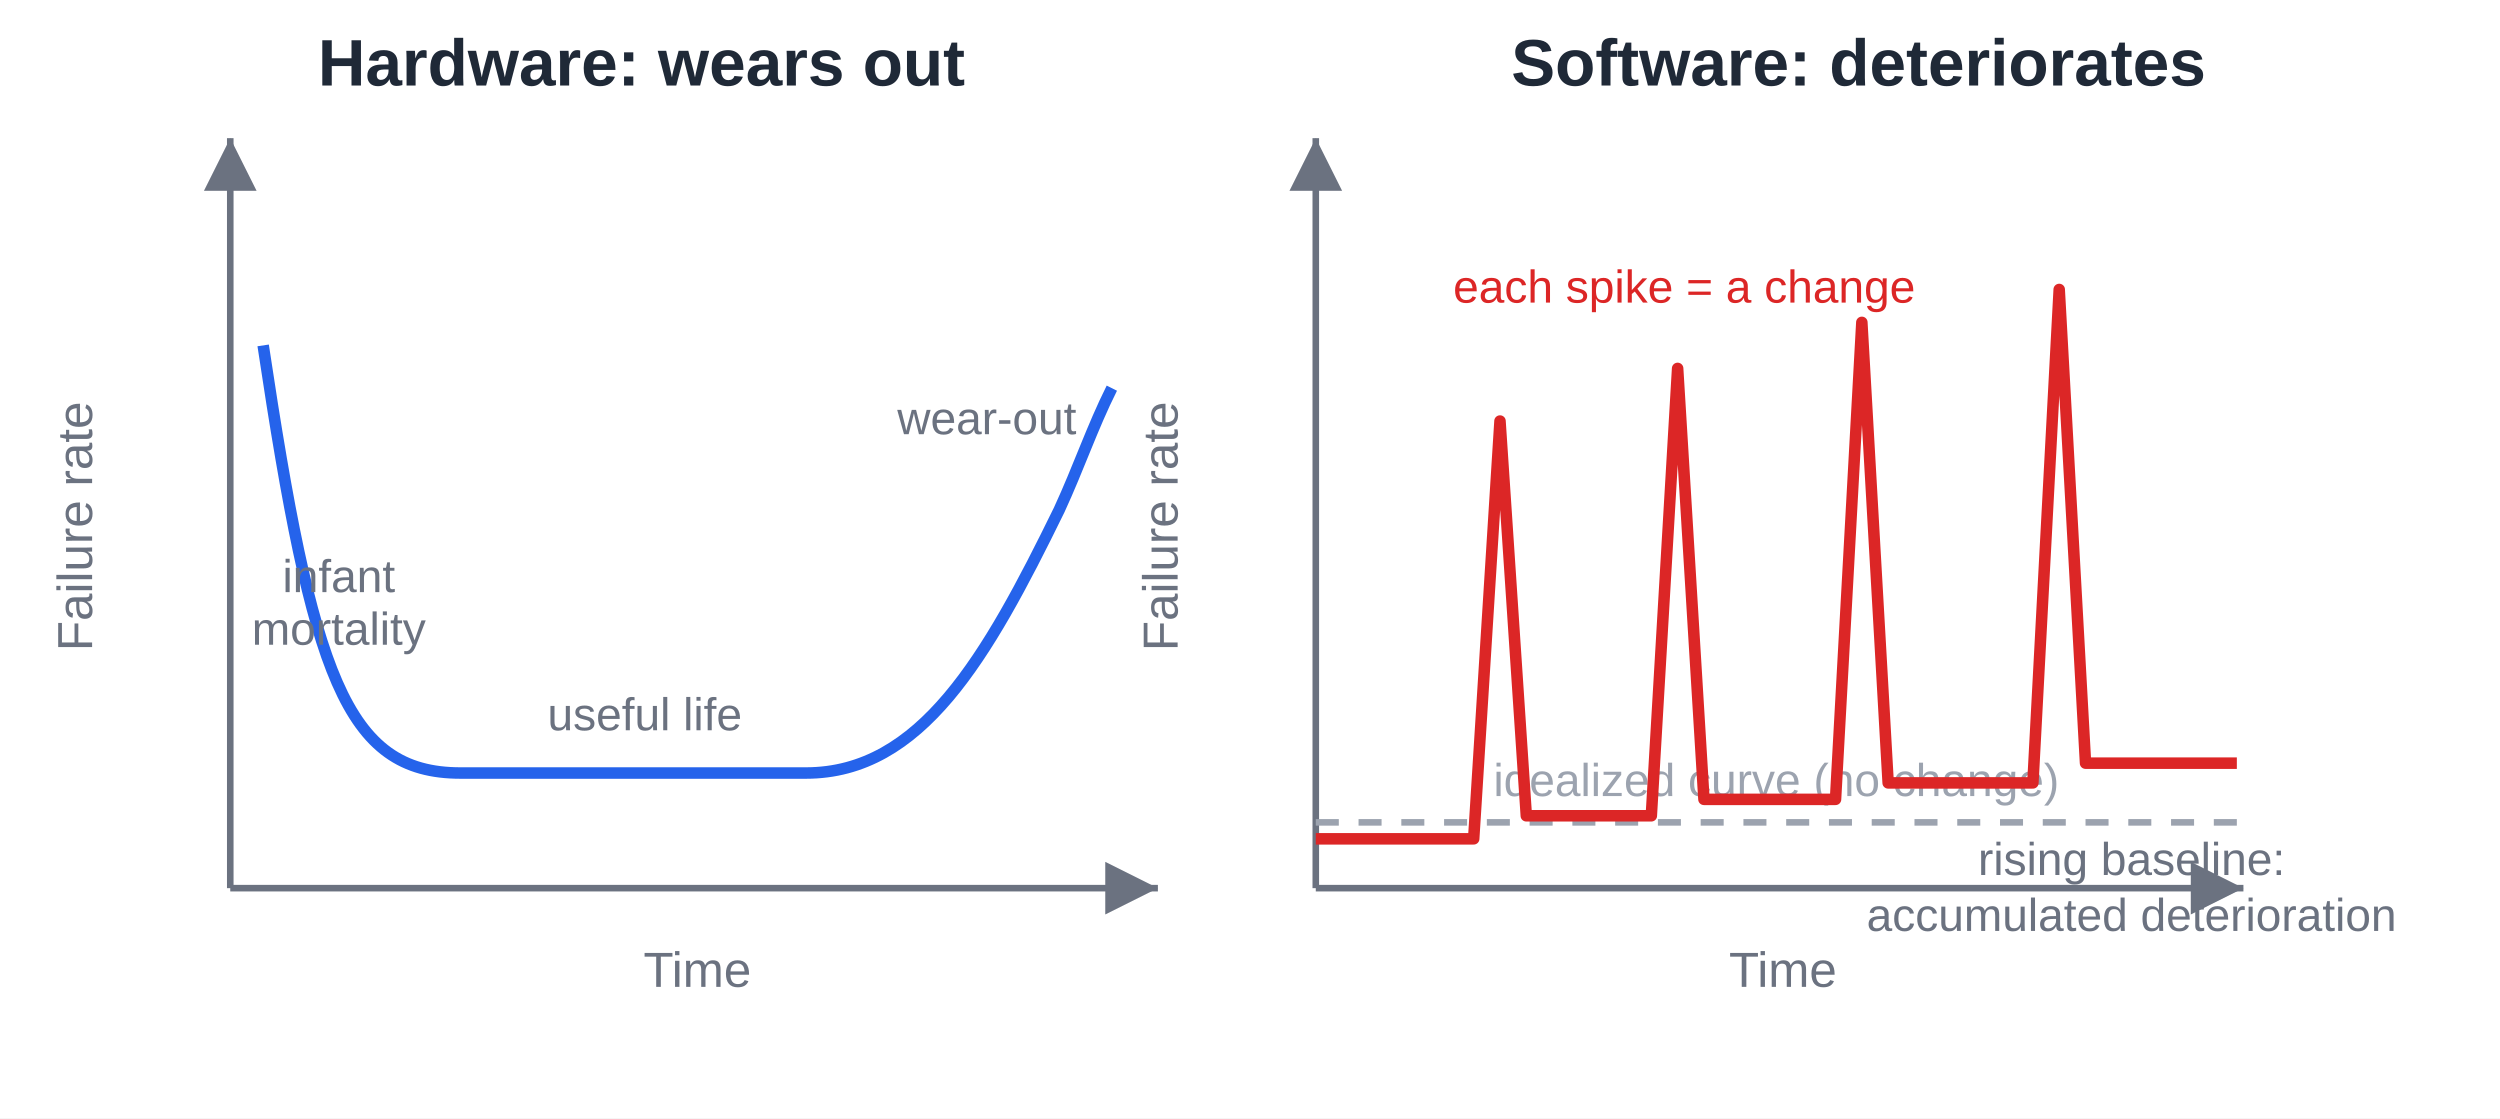
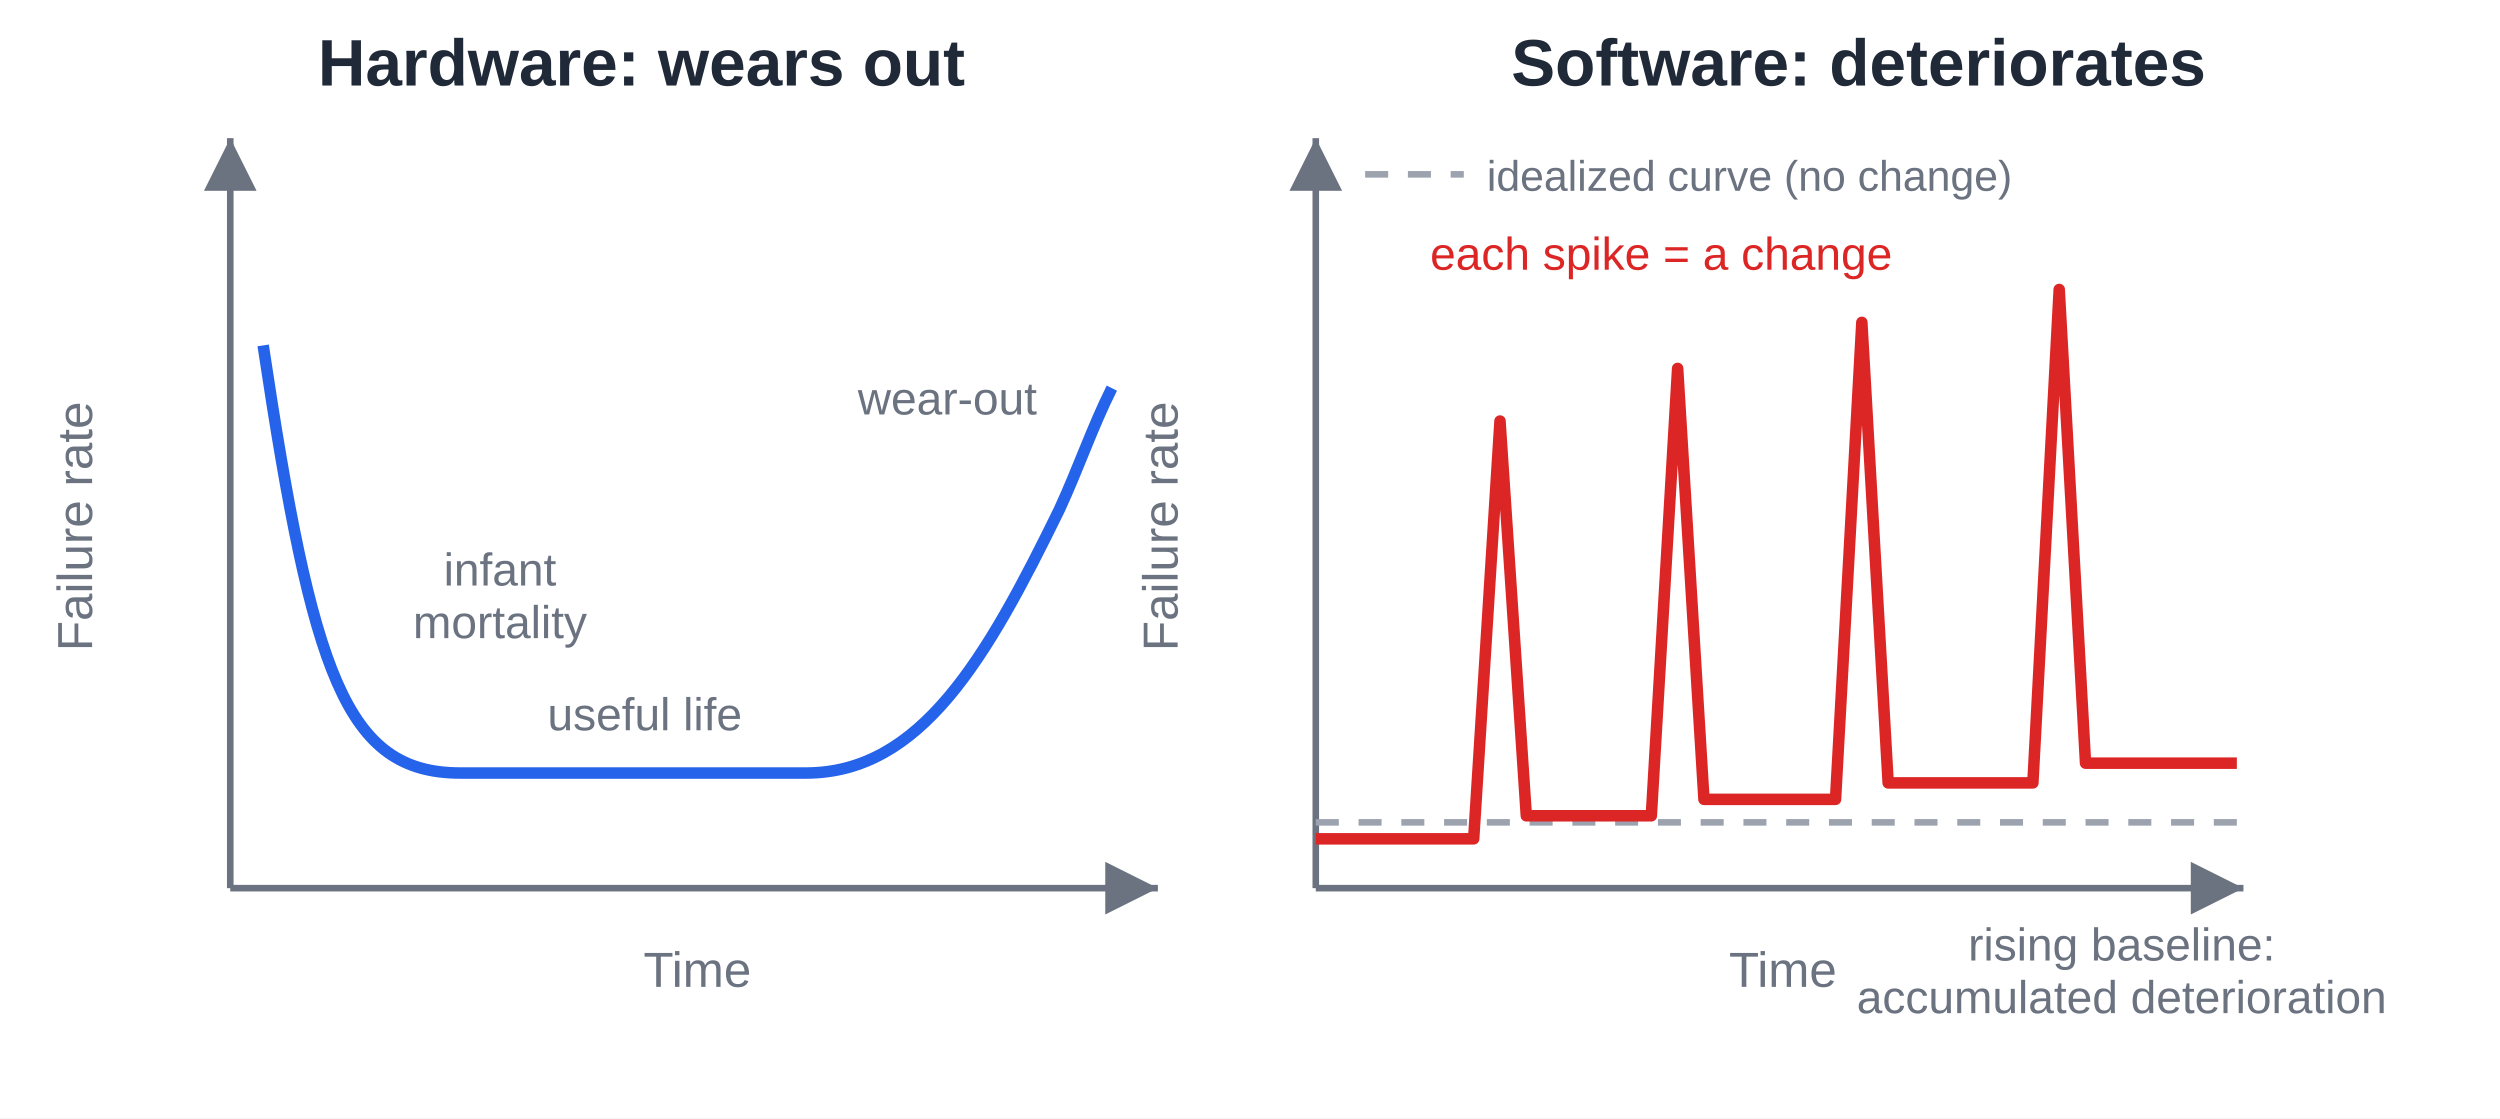
<svg xmlns="http://www.w3.org/2000/svg" viewBox="0 0 760 340" font-family="Arial">
  <rect width="100%" height="100%" fill="#FFFFFF" />
  <text x="195" y="26" text-anchor="middle" font-size="20" font-weight="bold" fill="#1F2937">Hardware: wears out</text>
  <defs>
    <marker id="ah" markerWidth="10" markerHeight="10" refX="8" refY="4" orient="auto">
      <path d="M0,0 L8,4 L0,8 Z" fill="#6B7280" />
    </marker>
  </defs>
  <line x1="70" y1="270" x2="352" y2="270" stroke="#6B7280" stroke-width="2" marker-end="url(#ah)" />
  <line x1="70" y1="270" x2="70" y2="42" stroke="#6B7280" stroke-width="2" marker-end="url(#ah)" />
  <text x="28" y="160" text-anchor="middle" font-size="15" fill="#6B7280" transform="rotate(-90 28 160)">Failure rate</text>
  <text x="212" y="300" text-anchor="middle" font-size="15" fill="#6B7280">Time</text>
  <path d="M 80,105 C 95,205 105,235 140,235 L 245,235 C 280,235 300,200 322,155 C 328,142 332,130 338,118" fill="none" stroke="#2563EB" stroke-width="3.5" />
-   <text x="103" y="180" text-anchor="middle" font-size="14" fill="#6B7280">infant</text>
-   <text x="103" y="196" text-anchor="middle" font-size="14" fill="#6B7280">mortality</text>
+   <text x="152" y="178" text-anchor="middle" font-size="14" fill="#6B7280">infant</text>
+   <text x="152" y="194" text-anchor="middle" font-size="14" fill="#6B7280">mortality</text>
  <text x="196" y="222" text-anchor="middle" font-size="14" fill="#6B7280">useful life</text>
-   <text x="300" y="132" text-anchor="middle" font-size="14" fill="#6B7280">wear-out</text>
+   <text x="288" y="126" text-anchor="middle" font-size="14" fill="#6B7280">wear-out</text>
  <text x="565" y="26" text-anchor="middle" font-size="20" font-weight="bold" fill="#1F2937">Software: deteriorates</text>
  <line x1="400" y1="270" x2="682" y2="270" stroke="#6B7280" stroke-width="2" marker-end="url(#ah)" />
  <line x1="400" y1="270" x2="400" y2="42" stroke="#6B7280" stroke-width="2" marker-end="url(#ah)" />
  <text x="358" y="160" text-anchor="middle" font-size="15" fill="#6B7280" transform="rotate(-90 358 160)">Failure rate</text>
  <text x="542" y="300" text-anchor="middle" font-size="15" fill="#6B7280">Time</text>
+   <line x1="415" y1="53" x2="445" y2="53" stroke="#9CA3AF" stroke-width="2" stroke-dasharray="7 6" />
+   <text x="452" y="58" font-size="13" fill="#6B7280">idealized curve (no change)</text>
  <line x1="400" y1="250" x2="680" y2="250" stroke="#9CA3AF" stroke-width="2" stroke-dasharray="7 6" />
-   <text x="540" y="242" text-anchor="middle" font-size="14" fill="#9CA3AF">idealized curve (no change)</text>
  <path d="M 400,255 L 448,255 L 456,128 L 464,248 L 502,248 L 510,112 L 518,243 L 558,243 L 566,98 L 574,238 L 618,238 L 626,88 L 634,232 L 680,232" fill="none" stroke="#DC2626" stroke-width="3.5" stroke-linejoin="round" />
-   <text x="512" y="92" text-anchor="middle" font-size="14" fill="#DC2626">each spike = a change</text>
-   <text x="648" y="266" text-anchor="middle" font-size="14" fill="#6B7280">rising baseline:</text>
-   <text x="648" y="283" text-anchor="middle" font-size="14" fill="#6B7280">accumulated deterioration</text>
+   <text x="505" y="82" text-anchor="middle" font-size="14" fill="#DC2626">each spike = a change</text>
+   <text x="645" y="292" text-anchor="middle" font-size="14" fill="#6B7280">rising baseline:</text>
+   <text x="645" y="308" text-anchor="middle" font-size="14" fill="#6B7280">accumulated deterioration</text>
</svg>
